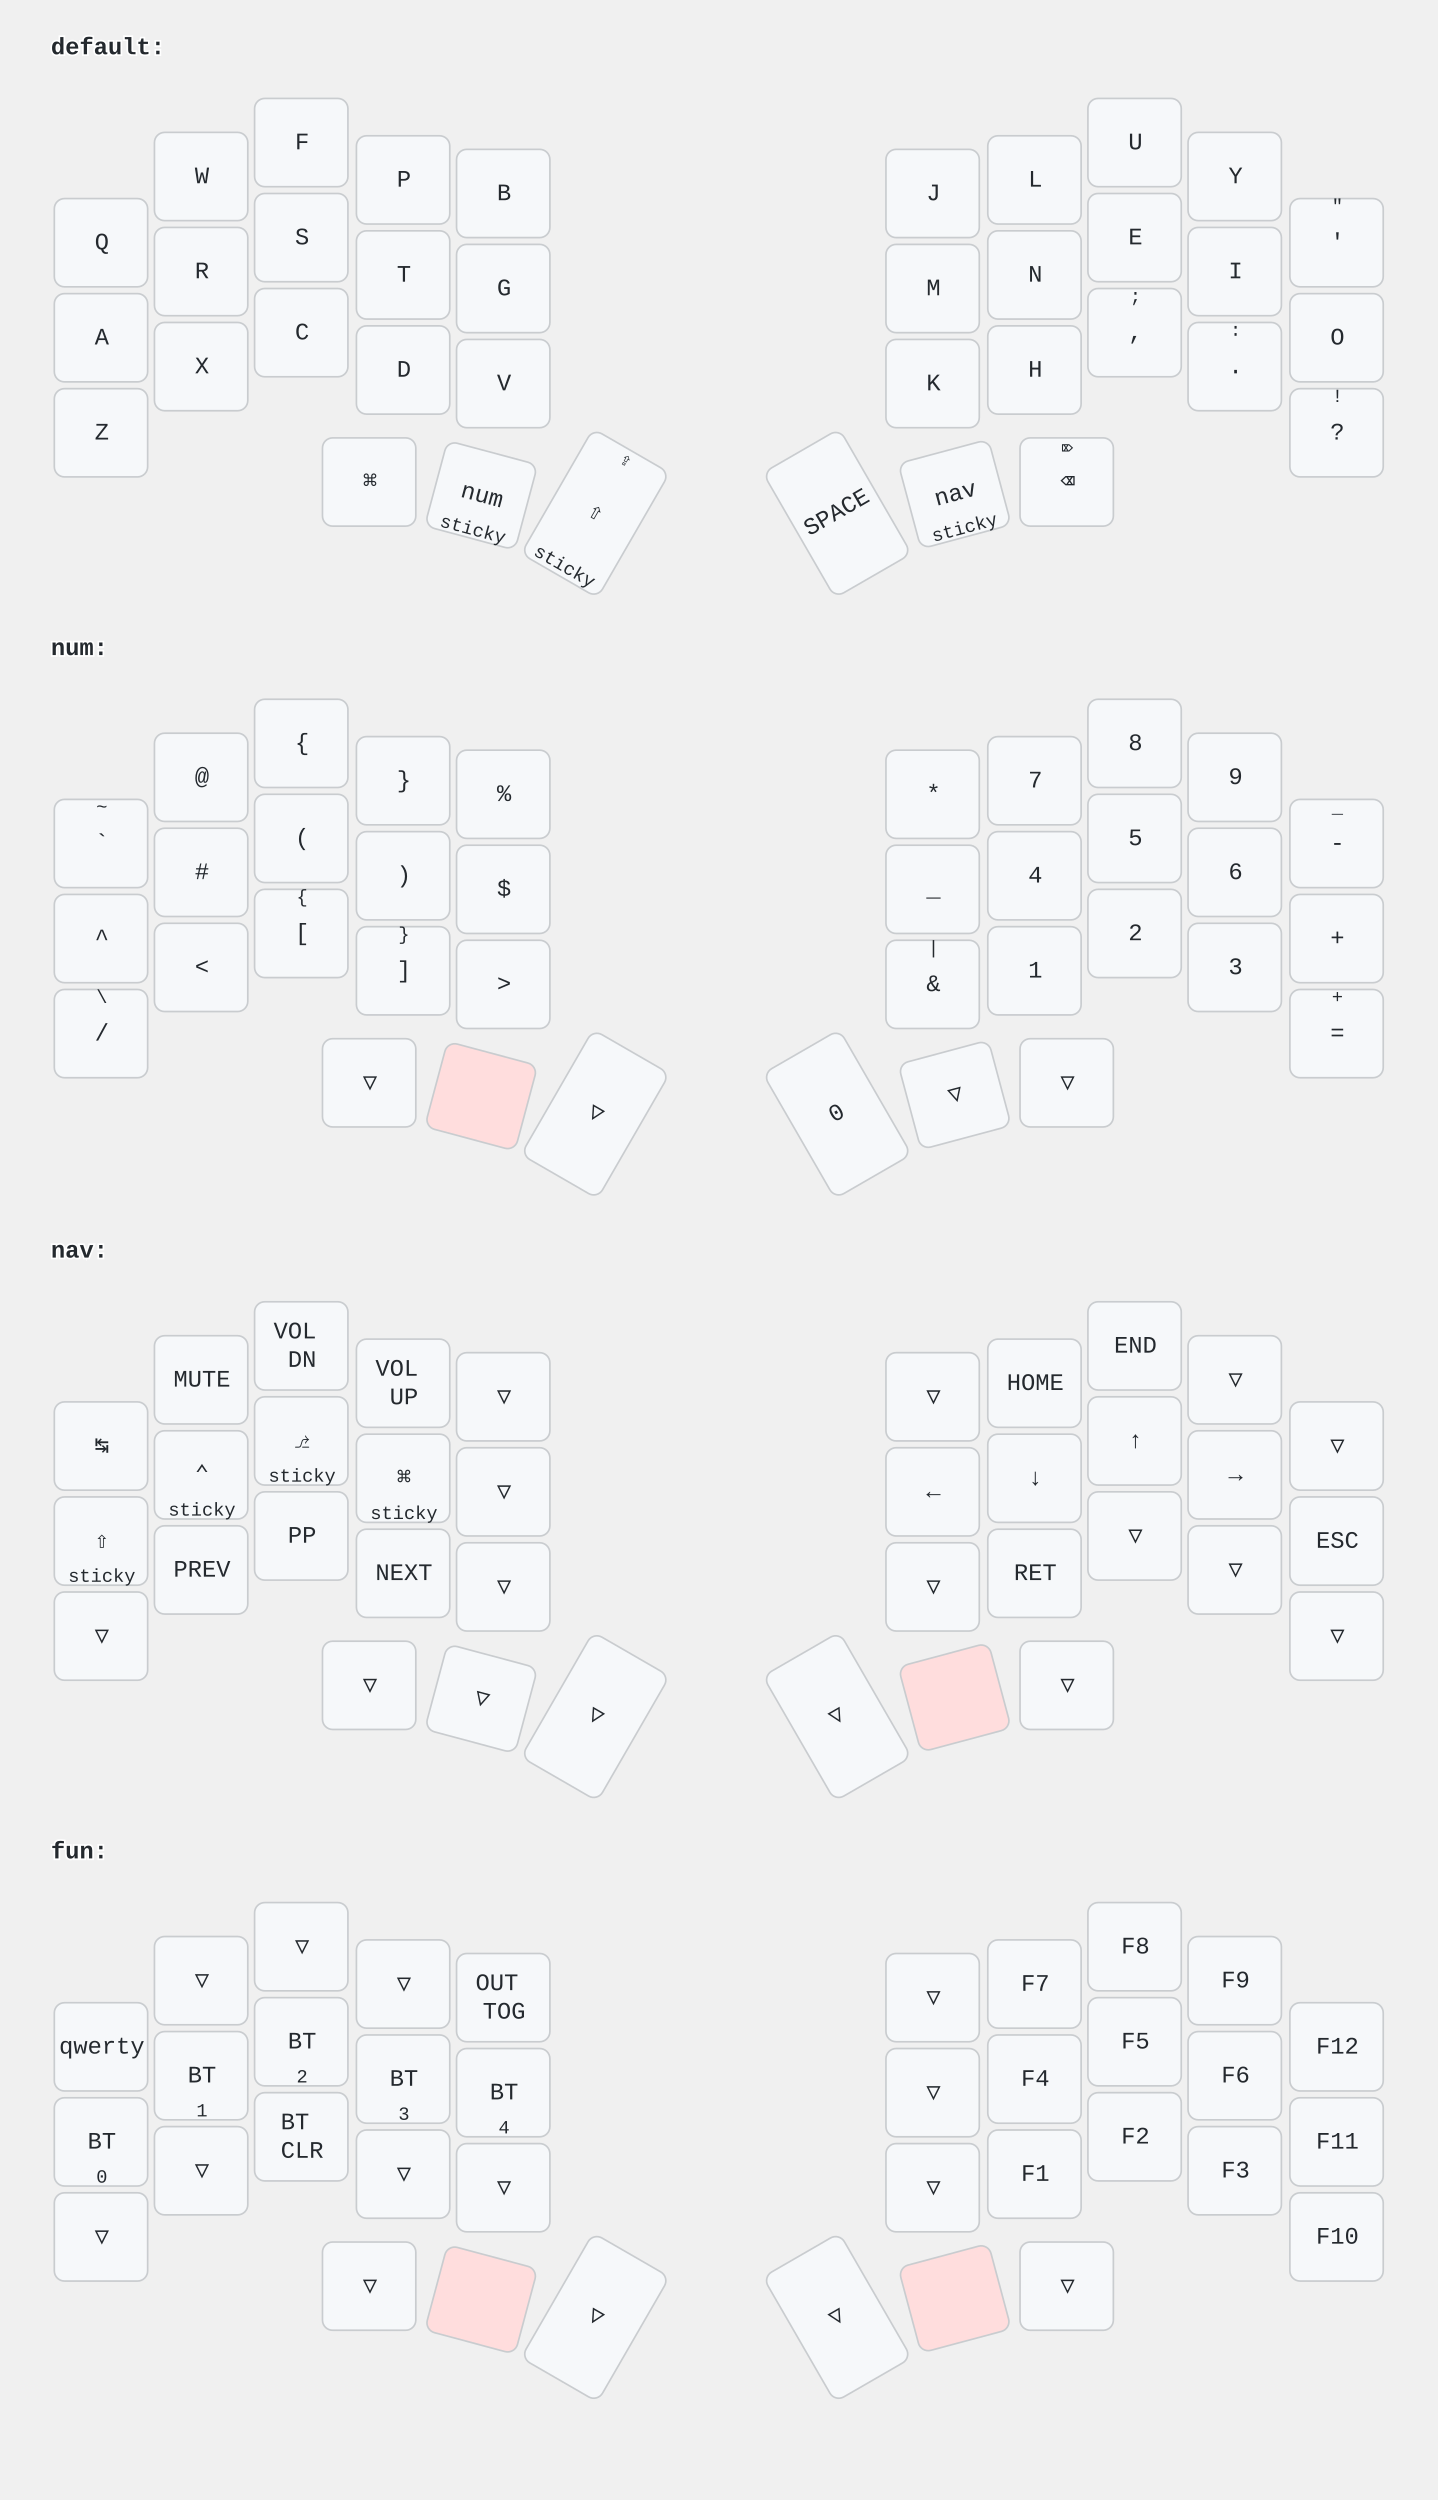
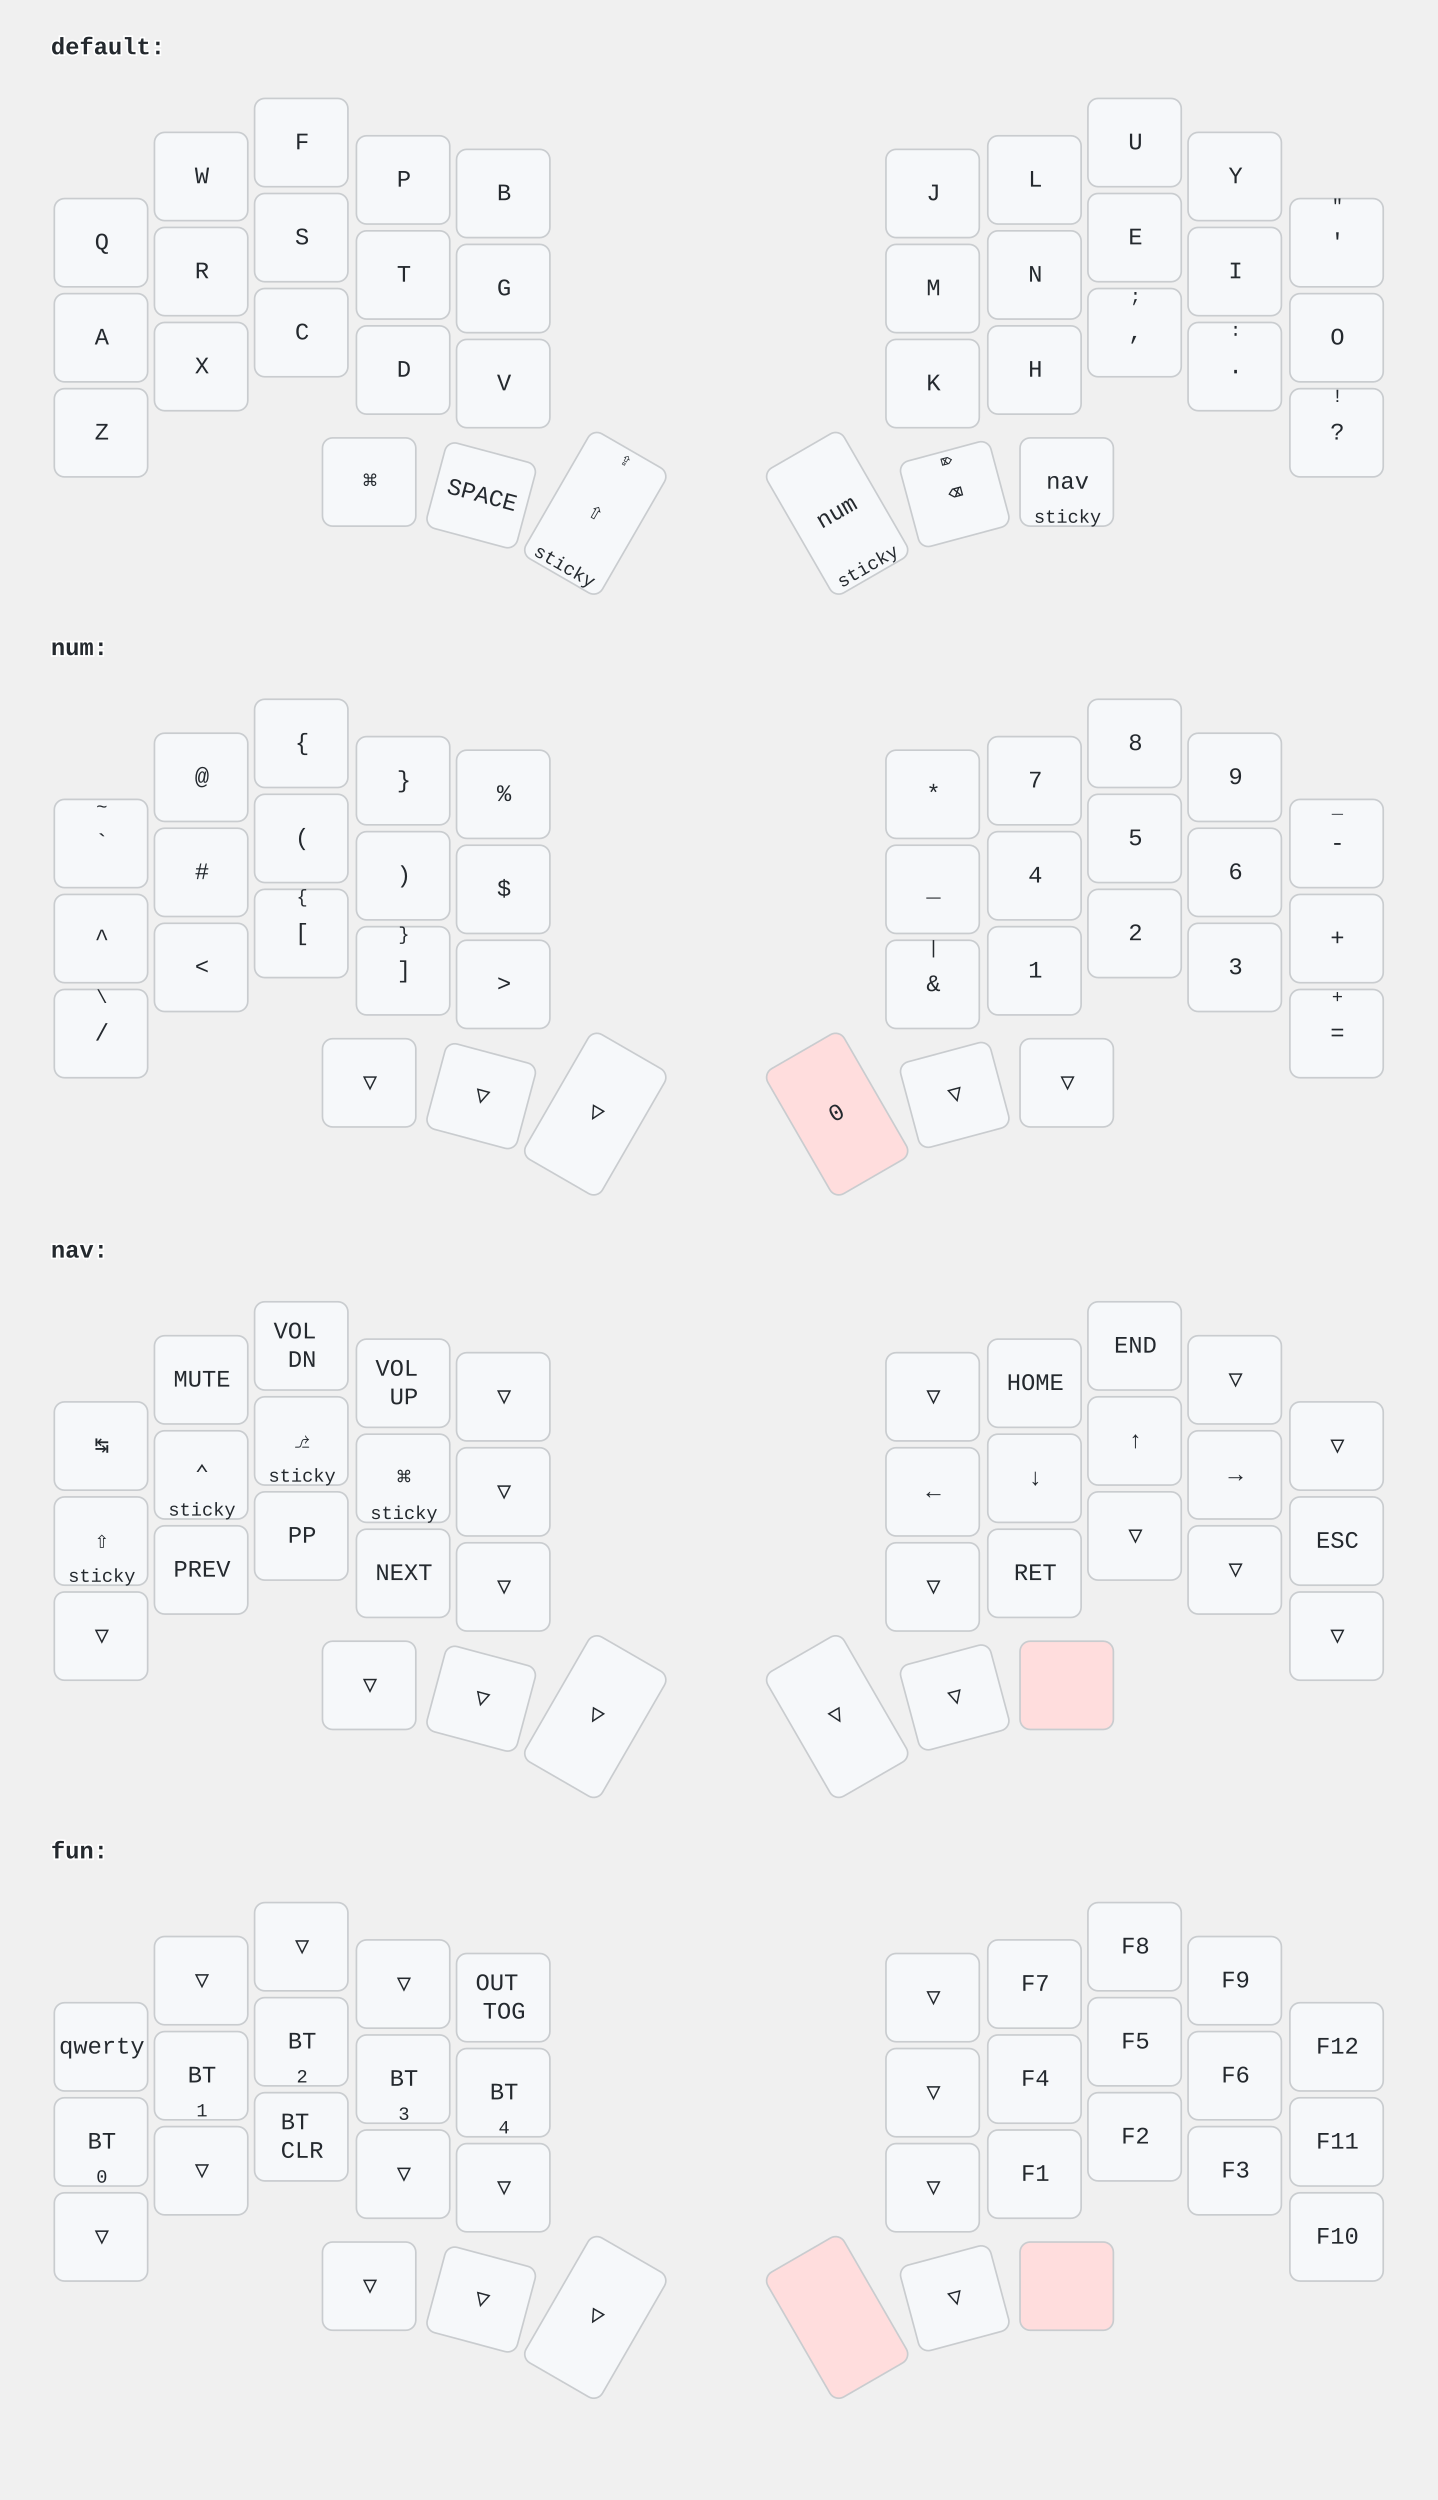
<svg xmlns="http://www.w3.org/2000/svg" width="847" height="1473" viewBox="0 0 847 1473" class="keymap">
  <style>/* font and background color specifications */
svg {
    font-family: SFMono-Regular,Consolas,Liberation Mono,Menlo,monospace;
    font-size: 14px;
    font-kerning: normal;
    text-rendering: optimizeLegibility;
    fill: #24292e;
}

/* default key styling */
rect {
    fill: #f6f8fa;
    stroke: #c9cccf;
    stroke-width: 1;
}

/* color accent for combo boxes */
rect.combo {
    fill: #cdf;
}

/* color accent for held keys */
rect.held, rect.combo.held {
    fill: #fdd;
}

/* color accent for ghost (optional) keys */
rect.ghost, rect.combo.ghost {
    fill: #ddd;
}

text {
    text-anchor: middle;
    dominant-baseline: middle;
}

/* styling for layer labels */
text.label {
    font-weight: bold;
    text-anchor: start;
    stroke: white;
    stroke-width: 2;
    paint-order: stroke;
}

/* styling for combo tap, and key hold/shifted label text */
text.combo, text.hold, text.shifted {
    font-size: 11px;
}

text.hold {
    text-anchor: middle;
    dominant-baseline: auto;
}

text.shifted {
    text-anchor: middle;
    dominant-baseline: hanging;
}

/* styling for hold/shifted label text in combo box */
text.combo.hold, text.combo.shifted {
    font-size: 8px;
}

/* styling for combo dendrons */
path {
    stroke-width: 1;
    stroke: gray;
    fill: none;
}
</style>
  <g transform="translate(30, 0)" class="layer-default">
    <text x="0" y="28" class="label">default:</text>
    <g transform="translate(0, 56)">
      <g transform="translate(30, 87)" class="key keypos-0">
        <rect rx="6" ry="6" x="-28" y="-26" width="55" height="52" class="key" />
        <text x="0" y="0" class="key tap">Q</text>
      </g>
      <g transform="translate(89, 48)" class="key keypos-1">
        <rect rx="6" ry="6" x="-28" y="-26" width="55" height="52" class="key" />
        <text x="0" y="0" class="key tap">W</text>
      </g>
      <g transform="translate(148, 28)" class="key keypos-2">
        <rect rx="6" ry="6" x="-28" y="-26" width="55" height="52" class="key" />
        <text x="0" y="0" class="key tap">F</text>
      </g>
      <g transform="translate(208, 50)" class="key keypos-3">
        <rect rx="6" ry="6" x="-28" y="-26" width="55" height="52" class="key" />
        <text x="0" y="0" class="key tap">P</text>
      </g>
      <g transform="translate(267, 58)" class="key keypos-4">
        <rect rx="6" ry="6" x="-28" y="-26" width="55" height="52" class="key" />
        <text x="0" y="0" class="key tap">B</text>
      </g>
      <g transform="translate(520, 58)" class="key keypos-5">
        <rect rx="6" ry="6" x="-28" y="-26" width="55" height="52" class="key" />
        <text x="0" y="0" class="key tap">J</text>
      </g>
      <g transform="translate(580, 50)" class="key keypos-6">
        <rect rx="6" ry="6" x="-28" y="-26" width="55" height="52" class="key" />
        <text x="0" y="0" class="key tap">L</text>
      </g>
      <g transform="translate(639, 28)" class="key keypos-7">
        <rect rx="6" ry="6" x="-28" y="-26" width="55" height="52" class="key" />
        <text x="0" y="0" class="key tap">U</text>
      </g>
      <g transform="translate(698, 48)" class="key keypos-8">
        <rect rx="6" ry="6" x="-28" y="-26" width="55" height="52" class="key" />
        <text x="0" y="0" class="key tap">Y</text>
      </g>
      <g transform="translate(758, 87)" class="key keypos-9">
        <rect rx="6" ry="6" x="-28" y="-26" width="55" height="52" class="key" />
        <text x="0" y="0" class="key tap">'</text>
        <text x="0" y="-24" class="key shifted">"</text>
      </g>
      <g transform="translate(30, 143)" class="key keypos-10">
        <rect rx="6" ry="6" x="-28" y="-26" width="55" height="52" class="key" />
        <text x="0" y="0" class="key tap">A</text>
      </g>
      <g transform="translate(89, 104)" class="key keypos-11">
        <rect rx="6" ry="6" x="-28" y="-26" width="55" height="52" class="key" />
        <text x="0" y="0" class="key tap">R</text>
      </g>
      <g transform="translate(148, 84)" class="key keypos-12">
        <rect rx="6" ry="6" x="-28" y="-26" width="55" height="52" class="key" />
        <text x="0" y="0" class="key tap">S</text>
      </g>
      <g transform="translate(208, 106)" class="key keypos-13">
        <rect rx="6" ry="6" x="-28" y="-26" width="55" height="52" class="key" />
        <text x="0" y="0" class="key tap">T</text>
      </g>
      <g transform="translate(267, 114)" class="key keypos-14">
        <rect rx="6" ry="6" x="-28" y="-26" width="55" height="52" class="key" />
        <text x="0" y="0" class="key tap">G</text>
      </g>
      <g transform="translate(520, 114)" class="key keypos-15">
        <rect rx="6" ry="6" x="-28" y="-26" width="55" height="52" class="key" />
        <text x="0" y="0" class="key tap">M</text>
      </g>
      <g transform="translate(580, 106)" class="key keypos-16">
        <rect rx="6" ry="6" x="-28" y="-26" width="55" height="52" class="key" />
        <text x="0" y="0" class="key tap">N</text>
      </g>
      <g transform="translate(639, 84)" class="key keypos-17">
        <rect rx="6" ry="6" x="-28" y="-26" width="55" height="52" class="key" />
        <text x="0" y="0" class="key tap">E</text>
      </g>
      <g transform="translate(698, 104)" class="key keypos-18">
        <rect rx="6" ry="6" x="-28" y="-26" width="55" height="52" class="key" />
        <text x="0" y="0" class="key tap">I</text>
      </g>
      <g transform="translate(758, 143)" class="key keypos-19">
        <rect rx="6" ry="6" x="-28" y="-26" width="55" height="52" class="key" />
        <text x="0" y="0" class="key tap">O</text>
      </g>
      <g transform="translate(30, 199)" class="key keypos-20">
        <rect rx="6" ry="6" x="-28" y="-26" width="55" height="52" class="key" />
        <text x="0" y="0" class="key tap">Z</text>
      </g>
      <g transform="translate(89, 160)" class="key keypos-21">
        <rect rx="6" ry="6" x="-28" y="-26" width="55" height="52" class="key" />
        <text x="0" y="0" class="key tap">X</text>
      </g>
      <g transform="translate(148, 140)" class="key keypos-22">
        <rect rx="6" ry="6" x="-28" y="-26" width="55" height="52" class="key" />
        <text x="0" y="0" class="key tap">C</text>
      </g>
      <g transform="translate(208, 162)" class="key keypos-23">
        <rect rx="6" ry="6" x="-28" y="-26" width="55" height="52" class="key" />
        <text x="0" y="0" class="key tap">D</text>
      </g>
      <g transform="translate(267, 170)" class="key keypos-24">
        <rect rx="6" ry="6" x="-28" y="-26" width="55" height="52" class="key" />
        <text x="0" y="0" class="key tap">V</text>
      </g>
      <g transform="translate(520, 170)" class="key keypos-25">
        <rect rx="6" ry="6" x="-28" y="-26" width="55" height="52" class="key" />
        <text x="0" y="0" class="key tap">K</text>
      </g>
      <g transform="translate(580, 162)" class="key keypos-26">
        <rect rx="6" ry="6" x="-28" y="-26" width="55" height="52" class="key" />
        <text x="0" y="0" class="key tap">H</text>
      </g>
      <g transform="translate(639, 140)" class="key keypos-27">
        <rect rx="6" ry="6" x="-28" y="-26" width="55" height="52" class="key" />
        <text x="0" y="0" class="key tap">,</text>
        <text x="0" y="-24" class="key shifted">;</text>
      </g>
      <g transform="translate(698, 160)" class="key keypos-28">
        <rect rx="6" ry="6" x="-28" y="-26" width="55" height="52" class="key" />
        <text x="0" y="0" class="key tap">.</text>
        <text x="0" y="-24" class="key shifted">:</text>
      </g>
      <g transform="translate(758, 199)" class="key keypos-29">
        <rect rx="6" ry="6" x="-28" y="-26" width="55" height="52" class="key" />
        <text x="0" y="0" class="key tap">?</text>
        <text x="0" y="-24" class="key shifted">!</text>
      </g>
      <g transform="translate(188, 228)" class="key keypos-30">
        <rect rx="6" ry="6" x="-28" y="-26" width="55" height="52" class="key" />
        <text x="0" y="0" class="key tap">⌘</text>
      </g>
      <g transform="translate(254, 236) rotate(15.0)" class="key keypos-31">
        <rect rx="6" ry="6" x="-28" y="-26" width="55" height="52" class="key" />
-         <text x="0" y="0" class="key tap">num</text>
-         <text x="0" y="24" class="key hold">sticky</text>
+         <text x="0" y="0" class="key tap">SPACE</text>
      </g>
      <g transform="translate(321, 246) rotate(30.0)" class="key keypos-32">
        <rect rx="6" ry="6" x="-26" y="-42" width="52" height="85" class="key" />
        <text x="0" y="0" class="key tap">⇧</text>
        <text x="0" y="40" class="key hold">sticky</text>
        <text x="0" y="-40" class="key shifted">⇪</text>
      </g>
      <g transform="translate(463, 246) rotate(-30.0)" class="key keypos-33">
        <rect rx="6" ry="6" x="-26" y="-42" width="52" height="85" class="key" />
-         <text x="0" y="0" class="key tap">SPACE</text>
+         <text x="0" y="0" class="key tap">num</text>
+         <text x="0" y="40" class="key hold">sticky</text>
      </g>
      <g transform="translate(533, 235) rotate(-15.0)" class="key keypos-34">
+         <rect rx="6" ry="6" x="-28" y="-26" width="55" height="52" class="key" />
+         <text x="0" y="0" class="key tap">⌫</text>
+         <text x="0" y="-24" class="key shifted">⌦</text>
+       </g>
+       <g transform="translate(599, 228)" class="key keypos-35">
        <rect rx="6" ry="6" x="-28" y="-26" width="55" height="52" class="key" />
        <text x="0" y="0" class="key tap">nav</text>
        <text x="0" y="24" class="key hold">sticky</text>
-       </g>
-       <g transform="translate(599, 228)" class="key keypos-35">
-         <rect rx="6" ry="6" x="-28" y="-26" width="55" height="52" class="key" />
-         <text x="0" y="0" class="key tap">⌫</text>
-         <text x="0" y="-24" class="key shifted">⌦</text>
      </g>
    </g>
  </g>
  <g transform="translate(30, 354)" class="layer-num">
    <text x="0" y="28" class="label">num:</text>
    <g transform="translate(0, 56)">
      <g transform="translate(30, 87)" class="key keypos-0">
        <rect rx="6" ry="6" x="-28" y="-26" width="55" height="52" class="key" />
        <text x="0" y="0" class="key tap">`</text>
        <text x="0" y="-24" class="key shifted">~</text>
      </g>
      <g transform="translate(89, 48)" class="key keypos-1">
        <rect rx="6" ry="6" x="-28" y="-26" width="55" height="52" class="key" />
        <text x="0" y="0" class="key tap">@</text>
      </g>
      <g transform="translate(148, 28)" class="key keypos-2">
        <rect rx="6" ry="6" x="-28" y="-26" width="55" height="52" class="key" />
        <text x="0" y="0" class="key tap">{</text>
      </g>
      <g transform="translate(208, 50)" class="key keypos-3">
        <rect rx="6" ry="6" x="-28" y="-26" width="55" height="52" class="key" />
        <text x="0" y="0" class="key tap">}</text>
      </g>
      <g transform="translate(267, 58)" class="key keypos-4">
        <rect rx="6" ry="6" x="-28" y="-26" width="55" height="52" class="key" />
        <text x="0" y="0" class="key tap">%</text>
      </g>
      <g transform="translate(520, 58)" class="key keypos-5">
        <rect rx="6" ry="6" x="-28" y="-26" width="55" height="52" class="key" />
        <text x="0" y="0" class="key tap">*</text>
      </g>
      <g transform="translate(580, 50)" class="key keypos-6">
        <rect rx="6" ry="6" x="-28" y="-26" width="55" height="52" class="key" />
        <text x="0" y="0" class="key tap">7</text>
      </g>
      <g transform="translate(639, 28)" class="key keypos-7">
        <rect rx="6" ry="6" x="-28" y="-26" width="55" height="52" class="key" />
        <text x="0" y="0" class="key tap">8</text>
      </g>
      <g transform="translate(698, 48)" class="key keypos-8">
        <rect rx="6" ry="6" x="-28" y="-26" width="55" height="52" class="key" />
        <text x="0" y="0" class="key tap">9</text>
      </g>
      <g transform="translate(758, 87)" class="key keypos-9">
        <rect rx="6" ry="6" x="-28" y="-26" width="55" height="52" class="key" />
        <text x="0" y="0" class="key tap">-</text>
        <text x="0" y="-24" class="key shifted">_</text>
      </g>
      <g transform="translate(30, 143)" class="key keypos-10">
        <rect rx="6" ry="6" x="-28" y="-26" width="55" height="52" class="key" />
        <text x="0" y="0" class="key tap">^</text>
      </g>
      <g transform="translate(89, 104)" class="key keypos-11">
        <rect rx="6" ry="6" x="-28" y="-26" width="55" height="52" class="key" />
        <text x="0" y="0" class="key tap">#</text>
      </g>
      <g transform="translate(148, 84)" class="key keypos-12">
        <rect rx="6" ry="6" x="-28" y="-26" width="55" height="52" class="key" />
        <text x="0" y="0" class="key tap">(</text>
      </g>
      <g transform="translate(208, 106)" class="key keypos-13">
        <rect rx="6" ry="6" x="-28" y="-26" width="55" height="52" class="key" />
        <text x="0" y="0" class="key tap">)</text>
      </g>
      <g transform="translate(267, 114)" class="key keypos-14">
        <rect rx="6" ry="6" x="-28" y="-26" width="55" height="52" class="key" />
        <text x="0" y="0" class="key tap">$</text>
      </g>
      <g transform="translate(520, 114)" class="key keypos-15">
        <rect rx="6" ry="6" x="-28" y="-26" width="55" height="52" class="key" />
        <text x="0" y="0" class="key tap">_</text>
      </g>
      <g transform="translate(580, 106)" class="key keypos-16">
        <rect rx="6" ry="6" x="-28" y="-26" width="55" height="52" class="key" />
        <text x="0" y="0" class="key tap">4</text>
      </g>
      <g transform="translate(639, 84)" class="key keypos-17">
        <rect rx="6" ry="6" x="-28" y="-26" width="55" height="52" class="key" />
        <text x="0" y="0" class="key tap">5</text>
      </g>
      <g transform="translate(698, 104)" class="key keypos-18">
        <rect rx="6" ry="6" x="-28" y="-26" width="55" height="52" class="key" />
        <text x="0" y="0" class="key tap">6</text>
      </g>
      <g transform="translate(758, 143)" class="key keypos-19">
        <rect rx="6" ry="6" x="-28" y="-26" width="55" height="52" class="key" />
        <text x="0" y="0" class="key tap">+</text>
      </g>
      <g transform="translate(30, 199)" class="key keypos-20">
        <rect rx="6" ry="6" x="-28" y="-26" width="55" height="52" class="key" />
        <text x="0" y="0" class="key tap">/</text>
        <text x="0" y="-24" class="key shifted">\</text>
      </g>
      <g transform="translate(89, 160)" class="key keypos-21">
        <rect rx="6" ry="6" x="-28" y="-26" width="55" height="52" class="key" />
        <text x="0" y="0" class="key tap">&lt;</text>
      </g>
      <g transform="translate(148, 140)" class="key keypos-22">
        <rect rx="6" ry="6" x="-28" y="-26" width="55" height="52" class="key" />
        <text x="0" y="0" class="key tap">[</text>
        <text x="0" y="-24" class="key shifted">{</text>
      </g>
      <g transform="translate(208, 162)" class="key keypos-23">
        <rect rx="6" ry="6" x="-28" y="-26" width="55" height="52" class="key" />
        <text x="0" y="0" class="key tap">]</text>
        <text x="0" y="-24" class="key shifted">}</text>
      </g>
      <g transform="translate(267, 170)" class="key keypos-24">
        <rect rx="6" ry="6" x="-28" y="-26" width="55" height="52" class="key" />
        <text x="0" y="0" class="key tap">&gt;</text>
      </g>
      <g transform="translate(520, 170)" class="key keypos-25">
        <rect rx="6" ry="6" x="-28" y="-26" width="55" height="52" class="key" />
        <text x="0" y="0" class="key tap">&amp;</text>
        <text x="0" y="-24" class="key shifted">|</text>
      </g>
      <g transform="translate(580, 162)" class="key keypos-26">
        <rect rx="6" ry="6" x="-28" y="-26" width="55" height="52" class="key" />
        <text x="0" y="0" class="key tap">1</text>
      </g>
      <g transform="translate(639, 140)" class="key keypos-27">
        <rect rx="6" ry="6" x="-28" y="-26" width="55" height="52" class="key" />
        <text x="0" y="0" class="key tap">2</text>
      </g>
      <g transform="translate(698, 160)" class="key keypos-28">
        <rect rx="6" ry="6" x="-28" y="-26" width="55" height="52" class="key" />
        <text x="0" y="0" class="key tap">3</text>
      </g>
      <g transform="translate(758, 199)" class="key keypos-29">
        <rect rx="6" ry="6" x="-28" y="-26" width="55" height="52" class="key" />
        <text x="0" y="0" class="key tap">=</text>
        <text x="0" y="-24" class="key shifted">+</text>
      </g>
      <g transform="translate(188, 228)" class="key trans keypos-30">
        <rect rx="6" ry="6" x="-28" y="-26" width="55" height="52" class="key trans" />
        <text x="0" y="0" class="key trans tap">▽</text>
      </g>
-       <g transform="translate(254, 236) rotate(15.0)" class="key held keypos-31">
-         <rect rx="6" ry="6" x="-28" y="-26" width="55" height="52" class="key held" />
+       <g transform="translate(254, 236) rotate(15.0)" class="key trans keypos-31">
+         <rect rx="6" ry="6" x="-28" y="-26" width="55" height="52" class="key trans" />
+         <text x="0" y="0" class="key trans tap">▽</text>
      </g>
      <g transform="translate(321, 246) rotate(30.0)" class="key trans keypos-32">
        <rect rx="6" ry="6" x="-26" y="-42" width="52" height="85" class="key trans" />
        <text x="0" y="0" class="key trans tap">▽</text>
      </g>
-       <g transform="translate(463, 246) rotate(-30.0)" class="key keypos-33">
-         <rect rx="6" ry="6" x="-26" y="-42" width="52" height="85" class="key" />
-         <text x="0" y="0" class="key tap">0</text>
+       <g transform="translate(463, 246) rotate(-30.0)" class="key held keypos-33">
+         <rect rx="6" ry="6" x="-26" y="-42" width="52" height="85" class="key held" />
+         <text x="0" y="0" class="key held tap">0</text>
      </g>
      <g transform="translate(533, 235) rotate(-15.0)" class="key trans keypos-34">
        <rect rx="6" ry="6" x="-28" y="-26" width="55" height="52" class="key trans" />
        <text x="0" y="0" class="key trans tap">▽</text>
      </g>
      <g transform="translate(599, 228)" class="key trans keypos-35">
        <rect rx="6" ry="6" x="-28" y="-26" width="55" height="52" class="key trans" />
        <text x="0" y="0" class="key trans tap">▽</text>
      </g>
    </g>
  </g>
  <g transform="translate(30, 709)" class="layer-nav">
    <text x="0" y="28" class="label">nav:</text>
    <g transform="translate(0, 56)">
      <g transform="translate(30, 87)" class="key keypos-0">
        <rect rx="6" ry="6" x="-28" y="-26" width="55" height="52" class="key" />
        <text x="0" y="0" class="key tap">↹</text>
      </g>
      <g transform="translate(89, 48)" class="key keypos-1">
        <rect rx="6" ry="6" x="-28" y="-26" width="55" height="52" class="key" />
        <text x="0" y="0" class="key tap">MUTE</text>
      </g>
      <g transform="translate(148, 28)" class="key keypos-2">
        <rect rx="6" ry="6" x="-28" y="-26" width="55" height="52" class="key" />
        <text x="0" y="0" class="key tap">
          <tspan x="0" dy="-0.6em">VOL</tspan>
          <tspan x="0" dy="1.2em">DN</tspan>
        </text>
      </g>
      <g transform="translate(208, 50)" class="key keypos-3">
        <rect rx="6" ry="6" x="-28" y="-26" width="55" height="52" class="key" />
        <text x="0" y="0" class="key tap">
          <tspan x="0" dy="-0.6em">VOL</tspan>
          <tspan x="0" dy="1.2em">UP</tspan>
        </text>
      </g>
      <g transform="translate(267, 58)" class="key trans keypos-4">
        <rect rx="6" ry="6" x="-28" y="-26" width="55" height="52" class="key trans" />
        <text x="0" y="0" class="key trans tap">▽</text>
      </g>
      <g transform="translate(520, 58)" class="key trans keypos-5">
        <rect rx="6" ry="6" x="-28" y="-26" width="55" height="52" class="key trans" />
        <text x="0" y="0" class="key trans tap">▽</text>
      </g>
      <g transform="translate(580, 50)" class="key keypos-6">
        <rect rx="6" ry="6" x="-28" y="-26" width="55" height="52" class="key" />
        <text x="0" y="0" class="key tap">HOME</text>
      </g>
      <g transform="translate(639, 28)" class="key keypos-7">
        <rect rx="6" ry="6" x="-28" y="-26" width="55" height="52" class="key" />
        <text x="0" y="0" class="key tap">END</text>
      </g>
      <g transform="translate(698, 48)" class="key trans keypos-8">
        <rect rx="6" ry="6" x="-28" y="-26" width="55" height="52" class="key trans" />
        <text x="0" y="0" class="key trans tap">▽</text>
      </g>
      <g transform="translate(758, 87)" class="key trans keypos-9">
        <rect rx="6" ry="6" x="-28" y="-26" width="55" height="52" class="key trans" />
        <text x="0" y="0" class="key trans tap">▽</text>
      </g>
      <g transform="translate(30, 143)" class="key keypos-10">
        <rect rx="6" ry="6" x="-28" y="-26" width="55" height="52" class="key" />
        <text x="0" y="0" class="key tap">⇧</text>
        <text x="0" y="24" class="key hold">sticky</text>
      </g>
      <g transform="translate(89, 104)" class="key keypos-11">
        <rect rx="6" ry="6" x="-28" y="-26" width="55" height="52" class="key" />
        <text x="0" y="0" class="key tap">⌃</text>
        <text x="0" y="24" class="key hold">sticky</text>
      </g>
      <g transform="translate(148, 84)" class="key keypos-12">
        <rect rx="6" ry="6" x="-28" y="-26" width="55" height="52" class="key" />
        <text x="0" y="0" class="key tap">⎇</text>
        <text x="0" y="24" class="key hold">sticky</text>
      </g>
      <g transform="translate(208, 106)" class="key keypos-13">
        <rect rx="6" ry="6" x="-28" y="-26" width="55" height="52" class="key" />
        <text x="0" y="0" class="key tap">⌘</text>
        <text x="0" y="24" class="key hold">sticky</text>
      </g>
      <g transform="translate(267, 114)" class="key trans keypos-14">
        <rect rx="6" ry="6" x="-28" y="-26" width="55" height="52" class="key trans" />
        <text x="0" y="0" class="key trans tap">▽</text>
      </g>
      <g transform="translate(520, 114)" class="key keypos-15">
        <rect rx="6" ry="6" x="-28" y="-26" width="55" height="52" class="key" />
        <text x="0" y="0" class="key tap">←</text>
      </g>
      <g transform="translate(580, 106)" class="key keypos-16">
        <rect rx="6" ry="6" x="-28" y="-26" width="55" height="52" class="key" />
        <text x="0" y="0" class="key tap">↓</text>
      </g>
      <g transform="translate(639, 84)" class="key keypos-17">
        <rect rx="6" ry="6" x="-28" y="-26" width="55" height="52" class="key" />
        <text x="0" y="0" class="key tap">↑</text>
      </g>
      <g transform="translate(698, 104)" class="key keypos-18">
        <rect rx="6" ry="6" x="-28" y="-26" width="55" height="52" class="key" />
        <text x="0" y="0" class="key tap">→</text>
      </g>
      <g transform="translate(758, 143)" class="key keypos-19">
        <rect rx="6" ry="6" x="-28" y="-26" width="55" height="52" class="key" />
        <text x="0" y="0" class="key tap">ESC</text>
      </g>
      <g transform="translate(30, 199)" class="key trans keypos-20">
        <rect rx="6" ry="6" x="-28" y="-26" width="55" height="52" class="key trans" />
        <text x="0" y="0" class="key trans tap">▽</text>
      </g>
      <g transform="translate(89, 160)" class="key keypos-21">
        <rect rx="6" ry="6" x="-28" y="-26" width="55" height="52" class="key" />
        <text x="0" y="0" class="key tap">PREV</text>
      </g>
      <g transform="translate(148, 140)" class="key keypos-22">
        <rect rx="6" ry="6" x="-28" y="-26" width="55" height="52" class="key" />
        <text x="0" y="0" class="key tap">PP</text>
      </g>
      <g transform="translate(208, 162)" class="key keypos-23">
        <rect rx="6" ry="6" x="-28" y="-26" width="55" height="52" class="key" />
        <text x="0" y="0" class="key tap">NEXT</text>
      </g>
      <g transform="translate(267, 170)" class="key trans keypos-24">
        <rect rx="6" ry="6" x="-28" y="-26" width="55" height="52" class="key trans" />
        <text x="0" y="0" class="key trans tap">▽</text>
      </g>
      <g transform="translate(520, 170)" class="key trans keypos-25">
        <rect rx="6" ry="6" x="-28" y="-26" width="55" height="52" class="key trans" />
        <text x="0" y="0" class="key trans tap">▽</text>
      </g>
      <g transform="translate(580, 162)" class="key keypos-26">
        <rect rx="6" ry="6" x="-28" y="-26" width="55" height="52" class="key" />
        <text x="0" y="0" class="key tap">RET</text>
      </g>
      <g transform="translate(639, 140)" class="key trans keypos-27">
        <rect rx="6" ry="6" x="-28" y="-26" width="55" height="52" class="key trans" />
        <text x="0" y="0" class="key trans tap">▽</text>
      </g>
      <g transform="translate(698, 160)" class="key trans keypos-28">
        <rect rx="6" ry="6" x="-28" y="-26" width="55" height="52" class="key trans" />
        <text x="0" y="0" class="key trans tap">▽</text>
      </g>
      <g transform="translate(758, 199)" class="key trans keypos-29">
        <rect rx="6" ry="6" x="-28" y="-26" width="55" height="52" class="key trans" />
        <text x="0" y="0" class="key trans tap">▽</text>
      </g>
      <g transform="translate(188, 228)" class="key trans keypos-30">
        <rect rx="6" ry="6" x="-28" y="-26" width="55" height="52" class="key trans" />
        <text x="0" y="0" class="key trans tap">▽</text>
      </g>
      <g transform="translate(254, 236) rotate(15.0)" class="key trans keypos-31">
        <rect rx="6" ry="6" x="-28" y="-26" width="55" height="52" class="key trans" />
        <text x="0" y="0" class="key trans tap">▽</text>
      </g>
      <g transform="translate(321, 246) rotate(30.0)" class="key trans keypos-32">
        <rect rx="6" ry="6" x="-26" y="-42" width="52" height="85" class="key trans" />
        <text x="0" y="0" class="key trans tap">▽</text>
      </g>
      <g transform="translate(463, 246) rotate(-30.0)" class="key trans keypos-33">
        <rect rx="6" ry="6" x="-26" y="-42" width="52" height="85" class="key trans" />
        <text x="0" y="0" class="key trans tap">▽</text>
      </g>
-       <g transform="translate(533, 235) rotate(-15.0)" class="key held keypos-34">
+       <g transform="translate(533, 235) rotate(-15.0)" class="key trans keypos-34">
+         <rect rx="6" ry="6" x="-28" y="-26" width="55" height="52" class="key trans" />
+         <text x="0" y="0" class="key trans tap">▽</text>
+       </g>
+       <g transform="translate(599, 228)" class="key held keypos-35">
        <rect rx="6" ry="6" x="-28" y="-26" width="55" height="52" class="key held" />
-       </g>
-       <g transform="translate(599, 228)" class="key trans keypos-35">
-         <rect rx="6" ry="6" x="-28" y="-26" width="55" height="52" class="key trans" />
-         <text x="0" y="0" class="key trans tap">▽</text>
      </g>
    </g>
  </g>
  <g transform="translate(30, 1063)" class="layer-fun">
    <text x="0" y="28" class="label">fun:</text>
    <g transform="translate(0, 56)">
      <g transform="translate(30, 87)" class="key keypos-0">
        <rect rx="6" ry="6" x="-28" y="-26" width="55" height="52" class="key" />
        <text x="0" y="0" class="key tap">qwerty</text>
      </g>
      <g transform="translate(89, 48)" class="key trans keypos-1">
        <rect rx="6" ry="6" x="-28" y="-26" width="55" height="52" class="key trans" />
        <text x="0" y="0" class="key trans tap">▽</text>
      </g>
      <g transform="translate(148, 28)" class="key trans keypos-2">
        <rect rx="6" ry="6" x="-28" y="-26" width="55" height="52" class="key trans" />
        <text x="0" y="0" class="key trans tap">▽</text>
      </g>
      <g transform="translate(208, 50)" class="key trans keypos-3">
        <rect rx="6" ry="6" x="-28" y="-26" width="55" height="52" class="key trans" />
        <text x="0" y="0" class="key trans tap">▽</text>
      </g>
      <g transform="translate(267, 58)" class="key keypos-4">
        <rect rx="6" ry="6" x="-28" y="-26" width="55" height="52" class="key" />
        <text x="0" y="0" class="key tap">
          <tspan x="0" dy="-0.6em">OUT</tspan>
          <tspan x="0" dy="1.2em">TOG</tspan>
        </text>
      </g>
      <g transform="translate(520, 58)" class="key trans keypos-5">
        <rect rx="6" ry="6" x="-28" y="-26" width="55" height="52" class="key trans" />
        <text x="0" y="0" class="key trans tap">▽</text>
      </g>
      <g transform="translate(580, 50)" class="key keypos-6">
        <rect rx="6" ry="6" x="-28" y="-26" width="55" height="52" class="key" />
        <text x="0" y="0" class="key tap">F7</text>
      </g>
      <g transform="translate(639, 28)" class="key keypos-7">
        <rect rx="6" ry="6" x="-28" y="-26" width="55" height="52" class="key" />
        <text x="0" y="0" class="key tap">F8</text>
      </g>
      <g transform="translate(698, 48)" class="key keypos-8">
        <rect rx="6" ry="6" x="-28" y="-26" width="55" height="52" class="key" />
        <text x="0" y="0" class="key tap">F9</text>
      </g>
      <g transform="translate(758, 87)" class="key keypos-9">
        <rect rx="6" ry="6" x="-28" y="-26" width="55" height="52" class="key" />
        <text x="0" y="0" class="key tap">F12</text>
      </g>
      <g transform="translate(30, 143)" class="key keypos-10">
        <rect rx="6" ry="6" x="-28" y="-26" width="55" height="52" class="key" />
        <text x="0" y="0" class="key tap">BT</text>
        <text x="0" y="24" class="key hold">0</text>
      </g>
      <g transform="translate(89, 104)" class="key keypos-11">
        <rect rx="6" ry="6" x="-28" y="-26" width="55" height="52" class="key" />
        <text x="0" y="0" class="key tap">BT</text>
        <text x="0" y="24" class="key hold">1</text>
      </g>
      <g transform="translate(148, 84)" class="key keypos-12">
        <rect rx="6" ry="6" x="-28" y="-26" width="55" height="52" class="key" />
        <text x="0" y="0" class="key tap">BT</text>
        <text x="0" y="24" class="key hold">2</text>
      </g>
      <g transform="translate(208, 106)" class="key keypos-13">
        <rect rx="6" ry="6" x="-28" y="-26" width="55" height="52" class="key" />
        <text x="0" y="0" class="key tap">BT</text>
        <text x="0" y="24" class="key hold">3</text>
      </g>
      <g transform="translate(267, 114)" class="key keypos-14">
        <rect rx="6" ry="6" x="-28" y="-26" width="55" height="52" class="key" />
        <text x="0" y="0" class="key tap">BT</text>
        <text x="0" y="24" class="key hold">4</text>
      </g>
      <g transform="translate(520, 114)" class="key trans keypos-15">
        <rect rx="6" ry="6" x="-28" y="-26" width="55" height="52" class="key trans" />
        <text x="0" y="0" class="key trans tap">▽</text>
      </g>
      <g transform="translate(580, 106)" class="key keypos-16">
        <rect rx="6" ry="6" x="-28" y="-26" width="55" height="52" class="key" />
        <text x="0" y="0" class="key tap">F4</text>
      </g>
      <g transform="translate(639, 84)" class="key keypos-17">
        <rect rx="6" ry="6" x="-28" y="-26" width="55" height="52" class="key" />
        <text x="0" y="0" class="key tap">F5</text>
      </g>
      <g transform="translate(698, 104)" class="key keypos-18">
        <rect rx="6" ry="6" x="-28" y="-26" width="55" height="52" class="key" />
        <text x="0" y="0" class="key tap">F6</text>
      </g>
      <g transform="translate(758, 143)" class="key keypos-19">
        <rect rx="6" ry="6" x="-28" y="-26" width="55" height="52" class="key" />
        <text x="0" y="0" class="key tap">F11</text>
      </g>
      <g transform="translate(30, 199)" class="key trans keypos-20">
        <rect rx="6" ry="6" x="-28" y="-26" width="55" height="52" class="key trans" />
        <text x="0" y="0" class="key trans tap">▽</text>
      </g>
      <g transform="translate(89, 160)" class="key trans keypos-21">
        <rect rx="6" ry="6" x="-28" y="-26" width="55" height="52" class="key trans" />
        <text x="0" y="0" class="key trans tap">▽</text>
      </g>
      <g transform="translate(148, 140)" class="key keypos-22">
        <rect rx="6" ry="6" x="-28" y="-26" width="55" height="52" class="key" />
        <text x="0" y="0" class="key tap">
          <tspan x="0" dy="-0.6em">BT</tspan>
          <tspan x="0" dy="1.2em">CLR</tspan>
        </text>
      </g>
      <g transform="translate(208, 162)" class="key trans keypos-23">
        <rect rx="6" ry="6" x="-28" y="-26" width="55" height="52" class="key trans" />
        <text x="0" y="0" class="key trans tap">▽</text>
      </g>
      <g transform="translate(267, 170)" class="key trans keypos-24">
        <rect rx="6" ry="6" x="-28" y="-26" width="55" height="52" class="key trans" />
        <text x="0" y="0" class="key trans tap">▽</text>
      </g>
      <g transform="translate(520, 170)" class="key trans keypos-25">
        <rect rx="6" ry="6" x="-28" y="-26" width="55" height="52" class="key trans" />
        <text x="0" y="0" class="key trans tap">▽</text>
      </g>
      <g transform="translate(580, 162)" class="key keypos-26">
        <rect rx="6" ry="6" x="-28" y="-26" width="55" height="52" class="key" />
        <text x="0" y="0" class="key tap">F1</text>
      </g>
      <g transform="translate(639, 140)" class="key keypos-27">
        <rect rx="6" ry="6" x="-28" y="-26" width="55" height="52" class="key" />
        <text x="0" y="0" class="key tap">F2</text>
      </g>
      <g transform="translate(698, 160)" class="key keypos-28">
        <rect rx="6" ry="6" x="-28" y="-26" width="55" height="52" class="key" />
        <text x="0" y="0" class="key tap">F3</text>
      </g>
      <g transform="translate(758, 199)" class="key keypos-29">
        <rect rx="6" ry="6" x="-28" y="-26" width="55" height="52" class="key" />
        <text x="0" y="0" class="key tap">F10</text>
      </g>
      <g transform="translate(188, 228)" class="key trans keypos-30">
        <rect rx="6" ry="6" x="-28" y="-26" width="55" height="52" class="key trans" />
        <text x="0" y="0" class="key trans tap">▽</text>
      </g>
-       <g transform="translate(254, 236) rotate(15.0)" class="key held keypos-31">
-         <rect rx="6" ry="6" x="-28" y="-26" width="55" height="52" class="key held" />
+       <g transform="translate(254, 236) rotate(15.0)" class="key trans keypos-31">
+         <rect rx="6" ry="6" x="-28" y="-26" width="55" height="52" class="key trans" />
+         <text x="0" y="0" class="key trans tap">▽</text>
      </g>
      <g transform="translate(321, 246) rotate(30.0)" class="key trans keypos-32">
        <rect rx="6" ry="6" x="-26" y="-42" width="52" height="85" class="key trans" />
        <text x="0" y="0" class="key trans tap">▽</text>
      </g>
-       <g transform="translate(463, 246) rotate(-30.0)" class="key trans keypos-33">
-         <rect rx="6" ry="6" x="-26" y="-42" width="52" height="85" class="key trans" />
-         <text x="0" y="0" class="key trans tap">▽</text>
-       </g>
-       <g transform="translate(533, 235) rotate(-15.0)" class="key held keypos-34">
+       <g transform="translate(463, 246) rotate(-30.0)" class="key held keypos-33">
+         <rect rx="6" ry="6" x="-26" y="-42" width="52" height="85" class="key held" />
+       </g>
+       <g transform="translate(533, 235) rotate(-15.0)" class="key trans keypos-34">
+         <rect rx="6" ry="6" x="-28" y="-26" width="55" height="52" class="key trans" />
+         <text x="0" y="0" class="key trans tap">▽</text>
+       </g>
+       <g transform="translate(599, 228)" class="key held keypos-35">
        <rect rx="6" ry="6" x="-28" y="-26" width="55" height="52" class="key held" />
-       </g>
-       <g transform="translate(599, 228)" class="key trans keypos-35">
-         <rect rx="6" ry="6" x="-28" y="-26" width="55" height="52" class="key trans" />
-         <text x="0" y="0" class="key trans tap">▽</text>
      </g>
    </g>
  </g>
</svg>
